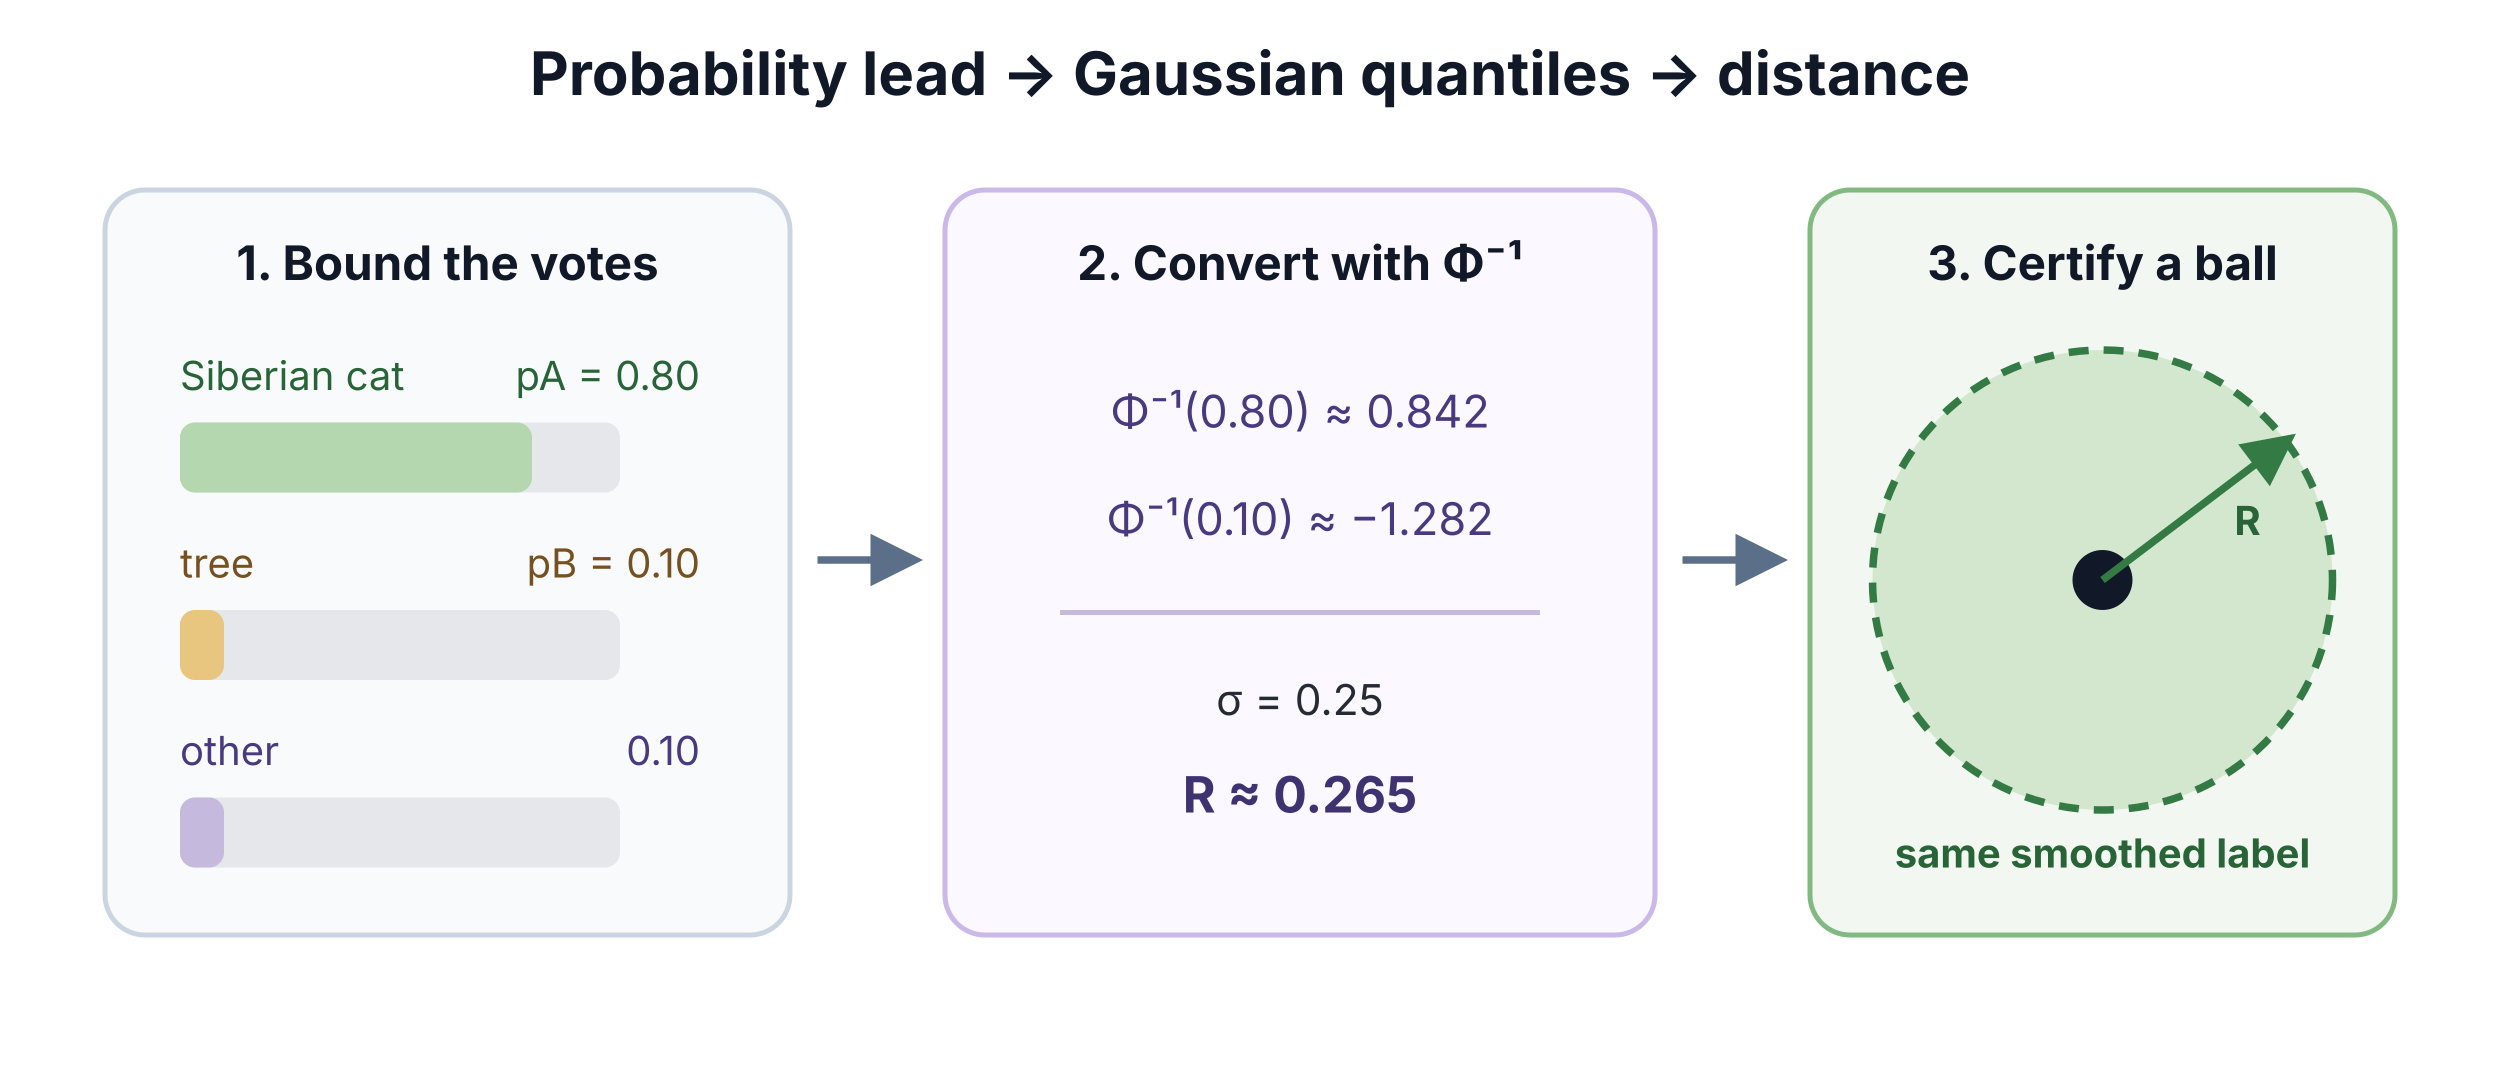
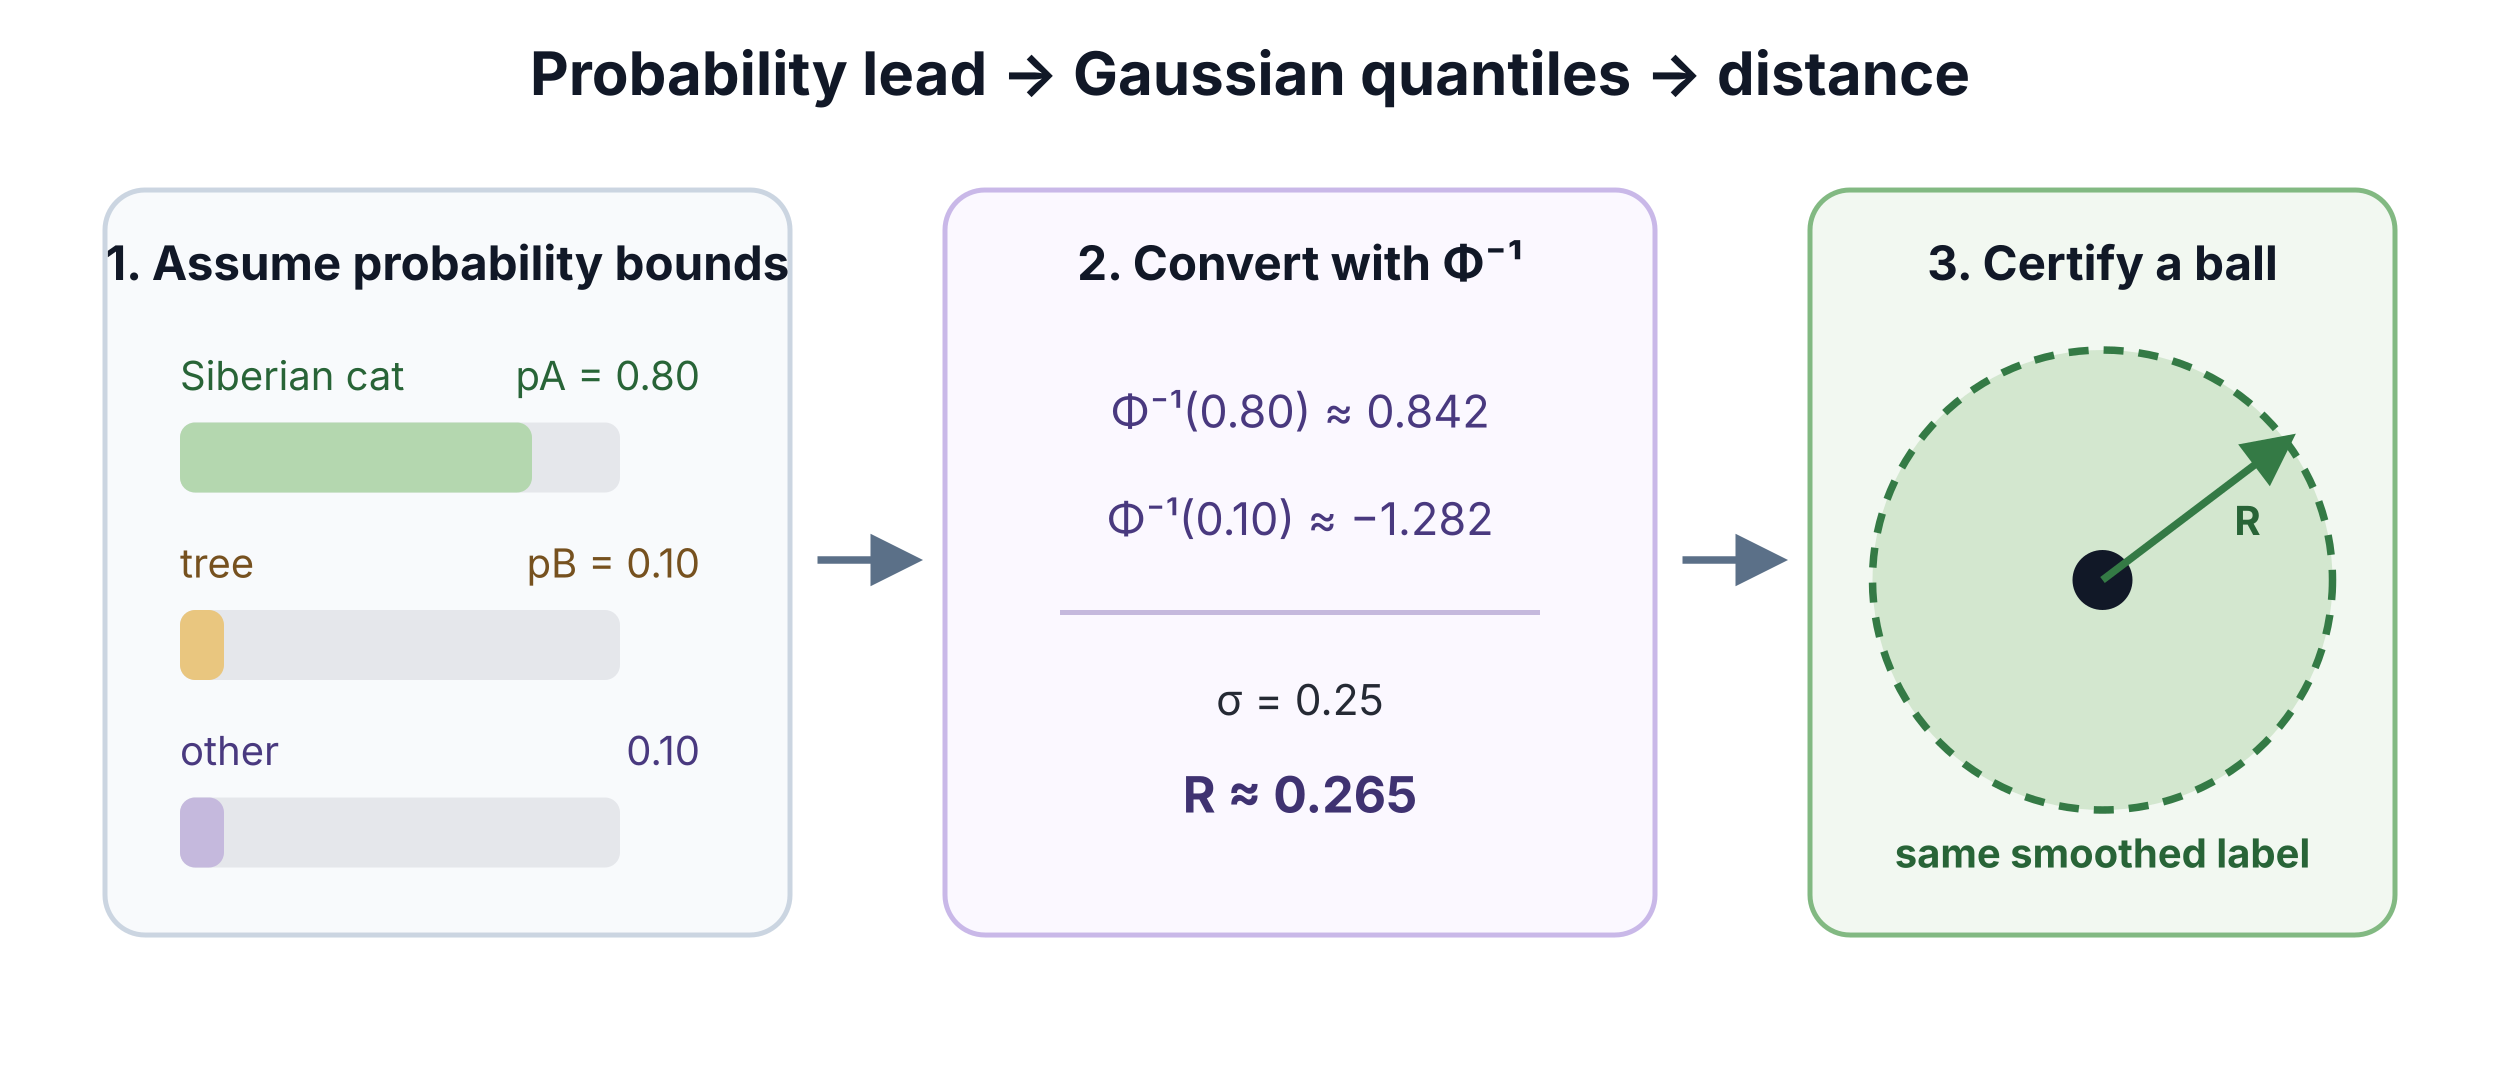
<svg xmlns="http://www.w3.org/2000/svg" viewBox="0 0 1000 430" role="img" aria-labelledby="title desc">
  <defs>
    <marker id="arrow" viewBox="0 0 10 10" refX="8" refY="5" markerWidth="7" markerHeight="7" orient="auto">
      <path d="M0 0L10 5L0 10Z" fill="context-stroke" />
    </marker>
  </defs>
  <rect width="1000" height="430" fill="#fff" />
  <text x="500" y="38" text-anchor="middle" font-family="-apple-system,BlinkMacSystemFont,'Segoe UI',sans-serif" font-size="24" font-weight="650" fill="#111827">Probability lead → Gaussian quantiles → distance</text>
  <g font-family="-apple-system,BlinkMacSystemFont,'Segoe UI',sans-serif">
    <rect x="42" y="76" width="274" height="298" rx="16" fill="#f8fafc" stroke="#cbd5e1" stroke-width="2" />
-     <text x="179" y="112" text-anchor="middle" font-size="19" font-weight="650" fill="#111827">1. Bound the votes</text>
+     <text x="179" y="112" text-anchor="middle" font-size="19" font-weight="650" fill="#111827">1. Assume probability bounds</text>
    <text x="72" y="156" font-size="16" fill="#286437">Siberian cat</text>
    <text x="280" y="156" text-anchor="end" font-size="16" fill="#286437">pA = 0.80</text>
    <rect x="72" y="169" width="176" height="28" rx="6" fill="#e5e7eb" />
    <rect x="72" y="169" width="140.8" height="28" rx="6" fill="#b4d7af" />
    <text x="72" y="231" font-size="16" fill="#76511f">tree</text>
    <text x="280" y="231" text-anchor="end" font-size="16" fill="#76511f">pB = 0.10</text>
    <rect x="72" y="244" width="176" height="28" rx="6" fill="#e5e7eb" />
    <rect x="72" y="244" width="17.6" height="28" rx="6" fill="#e9c67f" />
    <text x="72" y="306" font-size="16" fill="#49397f">other</text>
    <text x="280" y="306" text-anchor="end" font-size="16" fill="#49397f">0.10</text>
    <rect x="72" y="319" width="176" height="28" rx="6" fill="#e5e7eb" />
    <rect x="72" y="319" width="17.6" height="28" rx="6" fill="#c5b9dd" />
    <line x1="327" y1="224" x2="365" y2="224" stroke="#5b7088" stroke-width="3" marker-end="url(#arrow)" />
    <rect x="378" y="76" width="284" height="298" rx="16" fill="#fbf8ff" stroke="#c9b8e8" stroke-width="2" />
    <text x="520" y="112" text-anchor="middle" font-size="19" font-weight="650" fill="#111827">2. Convert with Φ⁻¹</text>
    <text x="520" y="171" text-anchor="middle" font-size="18" fill="#49397f">Φ⁻¹(0.80) ≈ 0.842</text>
    <text x="520" y="214" text-anchor="middle" font-size="18" fill="#49397f">Φ⁻¹(0.10) ≈ −1.282</text>
    <line x1="424" y1="245" x2="616" y2="245" stroke="#c5b9dd" stroke-width="2" />
    <text x="520" y="286" text-anchor="middle" font-size="17" fill="#252a34">σ = 0.25</text>
    <text x="520" y="325" text-anchor="middle" font-size="20" font-weight="650" fill="#3f3271">R ≈ 0.265</text>
    <line x1="673" y1="224" x2="711" y2="224" stroke="#5b7088" stroke-width="3" marker-end="url(#arrow)" />
    <rect x="724" y="76" width="234" height="298" rx="16" fill="#f2f8f1" stroke="#82b982" stroke-width="2" />
    <text x="841" y="112" text-anchor="middle" font-size="19" font-weight="650" fill="#111827">3. Certify a ball</text>
    <circle cx="841" cy="232" r="92" fill="#b4d7af" fill-opacity="0.5" stroke="#347a45" stroke-width="3" stroke-dasharray="8 6" />
    <circle cx="841" cy="232" r="12" fill="#111827" />
    <line x1="841" y1="232" x2="915" y2="176" stroke="#347a45" stroke-width="3" marker-end="url(#arrow)" />
    <text x="899" y="214" text-anchor="middle" font-size="16" font-weight="650" fill="#286437">R</text>
    <text x="841" y="347" text-anchor="middle" font-size="16" font-weight="650" fill="#286437">same smoothed label</text>
  </g>
</svg>
